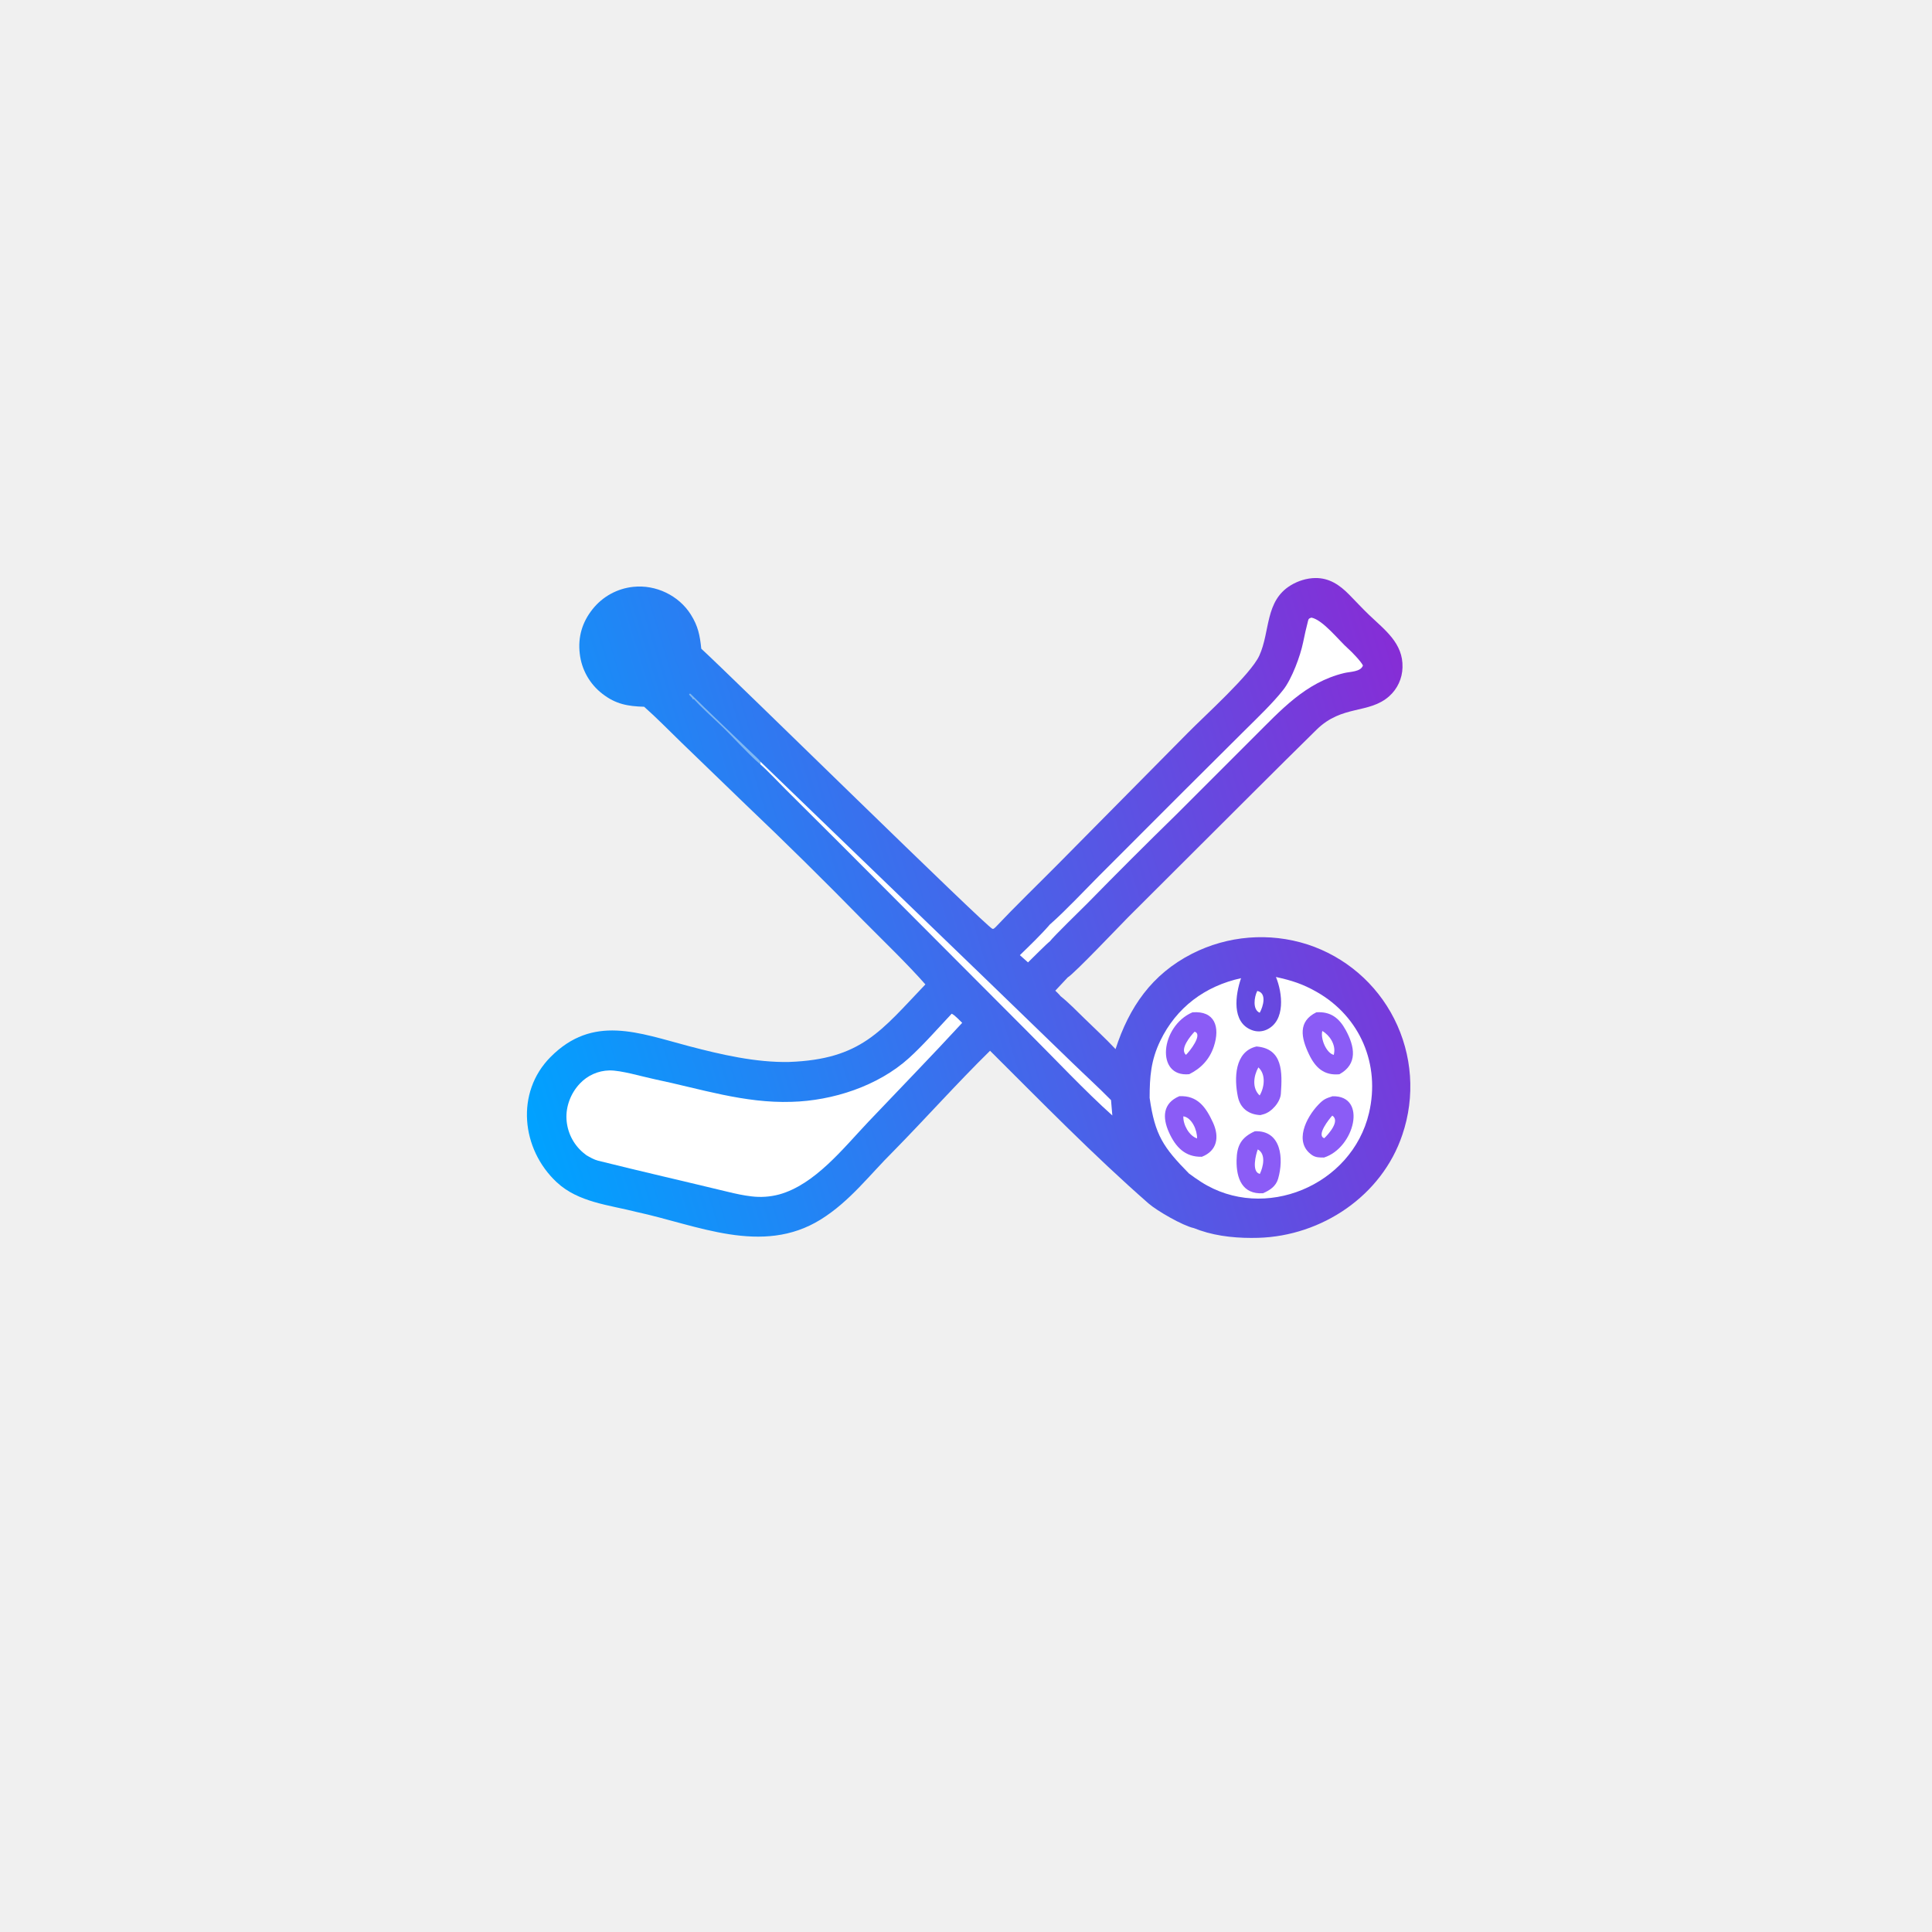
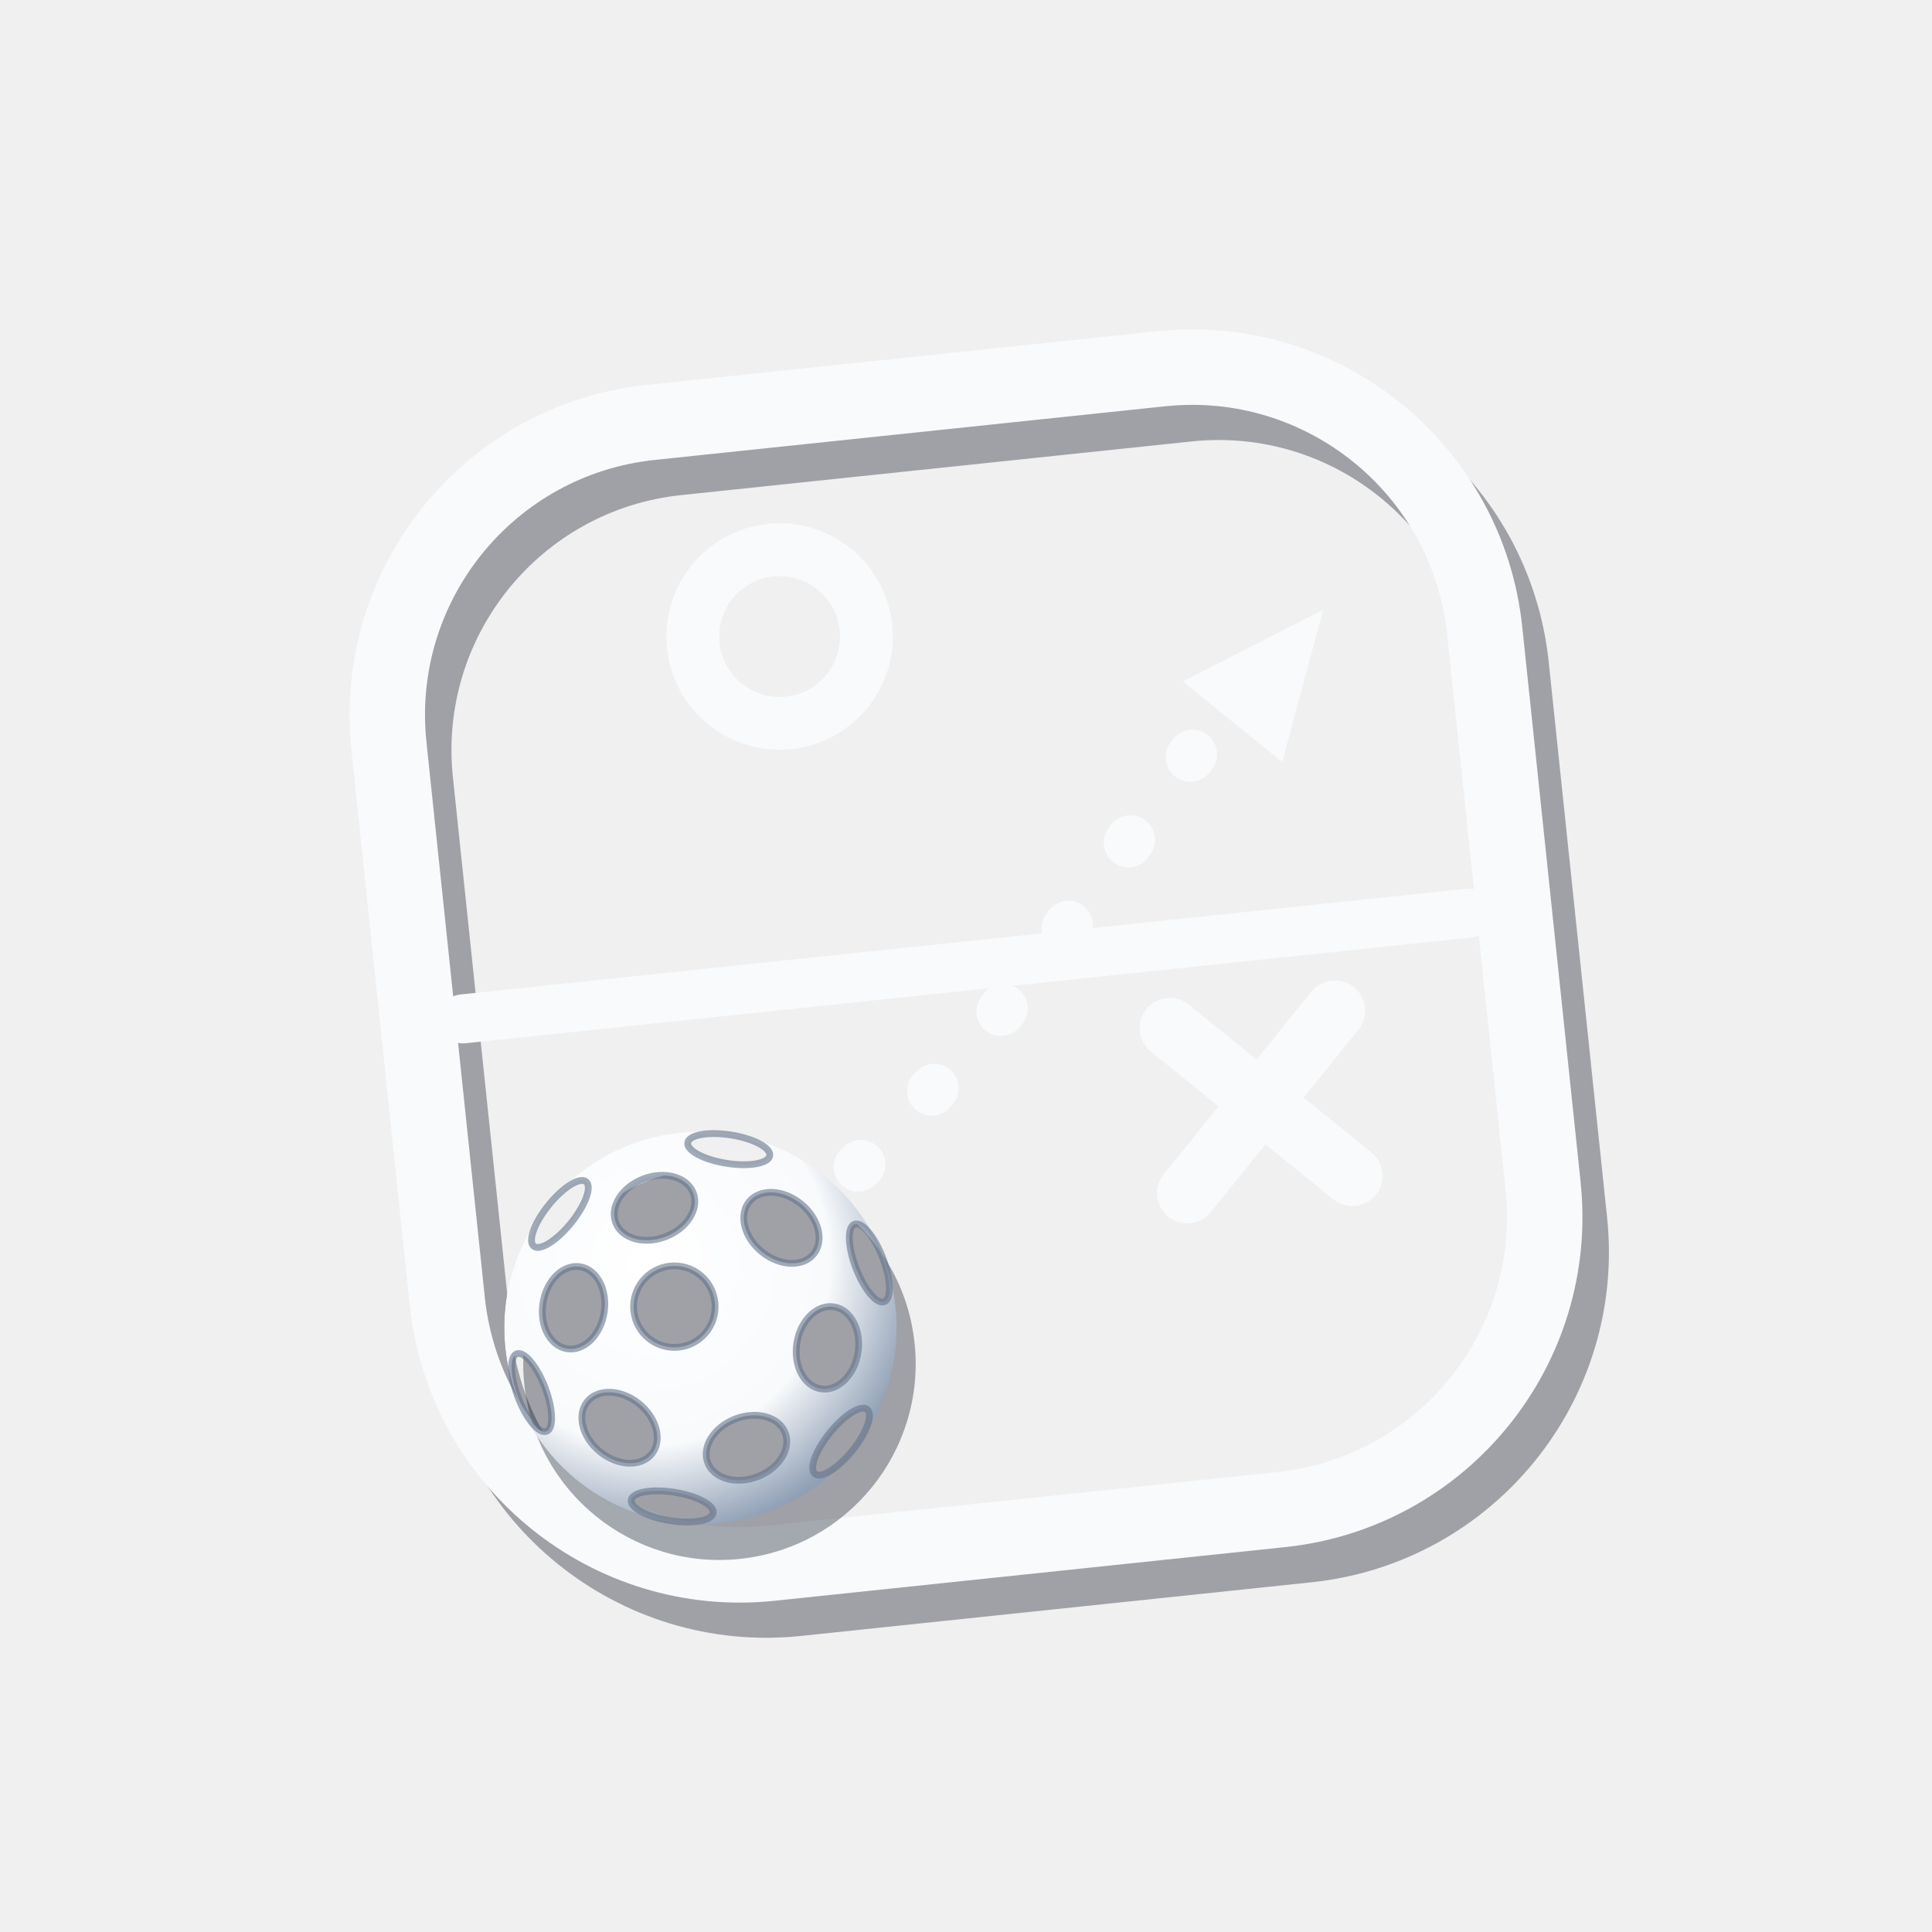
- <svg xmlns="http://www.w3.org/2000/svg" height="2048" preserveAspectRatio="xMidYMid meet" style="display: block;" version="1.1" viewBox="0 0 2048 2048" width="2048">
+ <svg xmlns="http://www.w3.org/2000/svg" width="512" height="512" viewBox="0 0 512 512">
  <defs>
-     <linearGradient gradientUnits="userSpaceOnUse" id="Gradient1" x1="1520.43" x2="532.839" y1="811.165" y2="1112.4">
-       <stop class="stop0" offset="0" stop-color="rgb(134,45,214)" stop-opacity="1" />
-       <stop class="stop1" offset="1" stop-color="rgb(0,162,255)" stop-opacity="1" />
-     </linearGradient>
+     <radialGradient id="ball" cx="0.38" cy="0.32" r="0.85">
+       <stop offset="0" stop-color="#ffffff" />
+       <stop offset="0.55" stop-color="#F8FAFC" />
+       <stop offset="0.82" stop-color="#94A3B8" />
+       <stop offset="1" stop-color="#64748B" />
+     </radialGradient>
+     <mask id="ballHoles">
+       <circle cx="176" cy="344" r="52" fill="#ffffff" />
+       <circle cx="169.7" cy="337.7" r="10.8" fill="#000000" />
+       <ellipse cx="208.9" cy="352.8" rx="8.2" ry="11" fill="#000000" transform="rotate(15 208.9 352.8)" />
+       <ellipse cx="184.8" cy="376.9" rx="8.2" ry="11" fill="#000000" transform="rotate(75 184.8 376.9)" />
+       <ellipse cx="151.9" cy="368.1" rx="8.2" ry="11" fill="#000000" transform="rotate(135 151.9 368.1)" />
+       <ellipse cx="143.1" cy="335.2" rx="8.2" ry="11" fill="#000000" transform="rotate(195 143.1 335.2)" />
+       <ellipse cx="167.2" cy="311.1" rx="8.2" ry="11" fill="#000000" transform="rotate(255 167.2 311.1)" />
+       <ellipse cx="200.1" cy="319.9" rx="8.2" ry="11" fill="#000000" transform="rotate(315 200.1 319.9)" />
+       <ellipse cx="209.9" cy="377.9" rx="3.8" ry="11" fill="#000000" transform="rotate(45 209.9 377.9)" />
+       <ellipse cx="163.6" cy="390.3" rx="3.8" ry="11" fill="#000000" transform="rotate(105 163.6 390.3)" />
+       <ellipse cx="129.7" cy="356.4" rx="3.8" ry="11" fill="#000000" transform="rotate(165 129.7 356.4)" />
+       <ellipse cx="142.1" cy="310.1" rx="3.8" ry="11" fill="#000000" transform="rotate(225 142.1 310.1)" />
+       <ellipse cx="188.4" cy="297.7" rx="3.8" ry="11" fill="#000000" transform="rotate(285 188.4 297.7)" />
+       <ellipse cx="222.3" cy="331.6" rx="3.8" ry="11" fill="#000000" transform="rotate(345 222.3 331.6)" />
+     </mask>
  </defs>
-   <path d="M 1055.31 982.854 C 1076.34 960.575 1099.87 937.857 1121.6 915.947 L 1259.15 776.88 C 1277.1 758.593 1325.86 714.904 1334.94 694.947 C 1346.62 669.272 1340.73 637.189 1368.26 620.433 C 1375.93 615.766 1385.25 612.852 1394.23 612.738 C 1409.16 612.549 1420.11 620.115 1430.14 630.287 C 1437.19 637.442 1443.99 644.843 1451.25 651.798 C 1467.84 667.709 1487.53 681.815 1486.71 707.491 C 1486.45 719.2 1481.34 730.274 1472.59 738.06 C 1450.97 757.172 1422.86 746.831 1395.73 773.376 C 1373.42 795.206 1349.79 818.84 1327.57 840.925 L 1195.88 972.305 C 1186.85 981.393 1138.9 1031.96 1131.8 1036.13 L 1118.66 1050.17 C 1119.94 1051.43 1123.42 1054.65 1124.18 1055.96 C 1131.69 1061.73 1142.09 1072.32 1149.07 1079.15 C 1160 1089.84 1172.14 1101 1182.52 1112.1 C 1196.95 1067.65 1220.96 1032.7 1263.67 1010.95 C 1301.57 991.679 1345.54 988.158 1386.02 1001.15 C 1425.86 1014.14 1458.89 1042.44 1477.83 1079.81 C 1497.21 1117.99 1500.35 1162.37 1486.54 1202.9 C 1464.82 1267.7 1401.03 1310.21 1333.82 1312.15 C 1313.49 1312.74 1291.61 1310.95 1272.28 1304.33 C 1269.99 1303.55 1267.73 1302.72 1265.49 1301.83 C 1253.84 1299.32 1226.45 1283.55 1217.46 1275.68 C 1159.39 1224.84 1104.07 1168.18 1049.5 1113.84 C 1014.66 1148.04 981.358 1185.42 947.078 1220.32 C 921.543 1245.62 901.04 1273.42 869.956 1292.75 C 807.86 1331.3 738.923 1298.55 674.671 1284.71 C 645.516 1277.25 613.102 1274.62 590.144 1253.22 C 552.612 1218.22 546.257 1158.16 583.493 1120.57 C 628.519 1075.11 676.866 1094.9 730.227 1108.94 C 764.088 1117.85 801.217 1126.47 836.481 1125.72 C 913.061 1122.95 933.808 1092.83 980.952 1043.52 C 962.054 1021.99 935.124 996.046 914.7 975.439 C 873.991 933.833 832.543 892.956 790.376 852.828 L 721.938 786.74 C 709.641 774.804 695.537 760.376 682.798 749.186 C 665.604 748.715 652.676 746.458 638.558 735.463 C 625.098 725.112 616.433 709.726 614.56 692.849 C 612.495 675.327 617.13 659.607 628.077 645.849 C 638.711 632.385 654.347 623.806 671.416 622.07 C 695.217 619.562 719.547 631.213 732.288 651.437 C 740.04 663.741 741.907 673.509 743.387 687.653 C 774.974 716.53 1046.3 983.289 1052.06 984.612 C 1053.45 984.932 1054.29 983.66 1055.31 982.854 z" fill="url(#Gradient1)" transform="translate(0,0)" />
-   <path d="M 1352.55 1035.64 C 1369.4 1039.38 1380.77 1042.95 1395.74 1051.46 C 1441.92 1077.72 1463.3 1128.41 1451.21 1179.83 C 1433.13 1256.73 1340.1 1295.61 1273.34 1252.98 C 1268.81 1250.09 1264.64 1247.11 1260.33 1243.94 C 1233.26 1216.34 1224.3 1203.5 1218.65 1163.75 C 1218.7 1141.37 1219.99 1124.01 1229.92 1103.35 C 1247.01 1067.85 1277.45 1045.27 1315.56 1036.91 C 1309.58 1054.29 1305.14 1083.85 1327.15 1092 C 1332.26 1093.93 1337.92 1093.72 1342.87 1091.42 C 1362.88 1082.1 1359.56 1052.49 1352.55 1035.64 z" fill="rgb(255,255,255)" transform="translate(0,0)" />
-   <path d="M 1331.94 1109.31 C 1360.17 1111.57 1359.33 1137.09 1357.76 1159.5 C 1357.14 1168.28 1348.07 1178.74 1339.51 1181.11 L 1336.08 1182.05 C 1323.66 1181.48 1314.72 1174.87 1312.18 1162.49 C 1308.2 1143.16 1308.61 1114.73 1331.94 1109.31 z" fill="rgb(139,92,246)" transform="translate(0,0)" />
-   <path d="M 1333.92 1131.48 C 1342.05 1138.77 1340.44 1152.55 1335.3 1161.24 C 1327.03 1153.64 1328.83 1140.43 1333.92 1131.48 z" fill="rgb(255,255,255)" transform="translate(0,0)" />
-   <path d="M 1264.06 1073.11 C 1287.71 1071.23 1293.63 1088.54 1286.69 1109.41 C 1282.22 1122.83 1273.31 1132.41 1260.63 1138.69 C 1224.34 1142.25 1230.26 1087.49 1264.06 1073.11 z" fill="rgb(139,92,246)" transform="translate(0,0)" />
-   <path d="M 1266.3 1093.64 C 1275.5 1096.28 1260.93 1114.7 1257.16 1118.2 C 1250.29 1112.15 1261.89 1098.25 1266.3 1093.64 z" fill="rgb(255,255,255)" transform="translate(0,0)" />
-   <path d="M 1395.41 1073.08 C 1410.44 1072.07 1419.51 1079.07 1426.53 1091.9 C 1436.14 1109.49 1439.47 1127.92 1419.84 1138.76 C 1403.53 1140.28 1394.42 1131.89 1387.59 1117.62 C 1379.21 1100.13 1375.63 1082.76 1395.41 1073.08 z" fill="rgb(139,92,246)" transform="translate(0,0)" />
-   <path d="M 1401.69 1092.89 C 1409.55 1097.38 1416.03 1107.43 1414.15 1116.68 L 1413.86 1118.23 C 1405.88 1116.28 1399.59 1100.9 1401.69 1092.89 z" fill="rgb(255,255,255)" transform="translate(0,0)" />
-   <path d="M 1250.1 1162.03 C 1269.46 1161.01 1278.38 1173.76 1285.83 1190 C 1292.81 1205.24 1290.3 1219.88 1274.05 1226.22 C 1256.38 1226.69 1246.25 1216.06 1239.19 1200.44 C 1232.07 1184.7 1232.48 1169.49 1250.1 1162.03 z" fill="rgb(139,92,246)" transform="translate(0,0)" />
-   <path d="M 1254.39 1183.33 C 1263.62 1184.81 1269.2 1198.41 1268.92 1206.78 C 1260.45 1203.99 1254.01 1192.13 1254.39 1183.33 z" fill="rgb(255,255,255)" transform="translate(0,0)" />
-   <path d="M 1412.55 1162.08 C 1449.94 1161.15 1435.72 1216.83 1403.53 1227.03 C 1399.07 1227.07 1394.72 1227.09 1390.92 1224.51 C 1371.02 1210.97 1384.67 1184.4 1397.51 1171.03 C 1403.01 1165.32 1405.18 1164.39 1412.55 1162.08 z" fill="rgb(139,92,246)" transform="translate(0,0)" />
-   <path d="M 1412.27 1182.59 C 1420.9 1188.16 1408.4 1202.09 1403.79 1206.54 C 1394.95 1203.54 1409.19 1185.94 1412.27 1182.59 z" fill="rgb(255,255,255)" transform="translate(0,0)" />
-   <path d="M 1330.2 1199.18 C 1358.38 1197.98 1360.99 1228.46 1354.87 1249.48 C 1352.5 1257.62 1346.21 1261.61 1338.87 1264.9 C 1316.88 1266.22 1310.51 1249.19 1310.82 1230 C 1311.07 1214.45 1315.68 1205.72 1330.2 1199.18 z" fill="rgb(139,92,246)" transform="translate(0,0)" />
-   <path d="M 1333.3 1218.41 C 1342.24 1223.33 1339.09 1236.89 1335.49 1244.39 L 1334.58 1244.07 C 1326.88 1241.28 1331.18 1223.92 1333.3 1218.41 z" fill="rgb(255,255,255)" transform="translate(0,0)" />
-   <path d="M 1008.83 1074.57 C 1012.15 1076.13 1017.03 1081.44 1019.96 1084.26 C 987.462 1119.53 953.68 1154.2 920.647 1189 C 894.243 1216.82 863.799 1255.84 825.741 1266.22 C 816.273 1268.72 806.418 1269.39 796.699 1268.21 C 788.285 1267.26 779.959 1265.42 771.732 1263.43 C 725.826 1252.33 679.753 1241.79 633.937 1230.36 C 629.833 1229.34 625.36 1226.77 621.678 1224.63 C 620.295 1223.58 619.105 1222.69 617.796 1221.55 C 607.492 1212.62 601.249 1199.9 600.495 1186.29 C 599.736 1172.56 605.231 1158.56 614.672 1148.64 C 622.79 1139.97 634.067 1134.94 645.944 1134.7 C 658.381 1134.48 680.453 1141.2 693.711 1143.97 C 742.266 1154.1 788.876 1169.65 839.004 1168 C 882.69 1166.83 930.643 1151.32 963.482 1121.64 C 978.537 1108.04 994.655 1089.62 1008.83 1074.57 z" fill="rgb(255,255,255)" transform="translate(0,0)" />
-   <path d="M 1112.95 979.946 L 1113.82 979.189 C 1129.17 965.699 1149.97 943.564 1164.86 928.606 L 1253.77 839.641 L 1319.12 774.6 C 1332.21 761.585 1349.49 745.158 1360.48 731.011 C 1369.49 719.418 1378.37 695.451 1381.31 681.16 C 1382.87 673.597 1384.66 665.381 1386.66 657.819 C 1387.31 655.374 1387.9 655.674 1390.14 654.684 C 1402.58 657.194 1419.37 679.11 1429.21 687.705 C 1433.06 691.06 1442.84 701.27 1444.78 705.459 C 1442.29 712.32 1431.52 711.848 1424.77 713.488 C 1383.67 723.47 1357.89 752.775 1328.87 781.517 L 1246.35 864.027 C 1214.86 894.785 1183.72 925.89 1152.93 957.337 C 1146.8 963.5 1117.04 992.404 1112.89 997.89 C 1109.77 1000.15 1093.57 1016.45 1089.74 1020.17 L 1081.1 1012.51 C 1091.36 1002.56 1103.67 990.729 1112.95 979.946 z" fill="rgb(255,255,255)" transform="translate(0,0)" />
-   <path d="M 806.182 807.451 L 1044.74 1037.61 L 1136.63 1126.55 C 1149.87 1139.4 1165 1153.18 1177.73 1166.18 L 1179.12 1182.45 C 1150.89 1157.24 1116.97 1121.2 1089.64 1093.95 L 890.515 894.3 L 833.061 837.077 C 826.937 830.966 812.025 815.257 805.952 810.273 L 806.182 807.451 z" fill="rgb(255,255,255)" transform="translate(0,0)" />
-   <path d="M 805.952 810.273 C 791.422 797.72 777.205 781.236 763.089 767.885 C 754.367 759.636 743.438 749.787 735.476 741.06 C 735.186 741.201 734.896 741.342 734.606 741.483 C 734.206 740.581 733.658 739.752 732.984 739.031 C 732.034 738.01 730.627 737.015 730.475 735.694 C 730.165 735.735 731.549 735.013 732.025 735.488 C 751.416 754.834 774.482 776.372 794.141 795.447 C 802.605 803.659 803.619 804.008 806.182 807.451 L 805.952 810.273 z" fill="rgb(127,183,242)" transform="translate(0,0)" />
-   <path d="M 1332.76 1050.44 C 1343.16 1052.57 1339.07 1066.94 1335.35 1073.54 C 1327.5 1070.28 1329.53 1056.65 1332.76 1050.44 z" fill="rgb(255,255,255)" transform="translate(0,0)" />
+   <g transform="rotate(-6 256 256)">
+     <rect x="116" y="114" width="292" height="304" rx="78" fill="none" stroke="#0B1120" stroke-opacity="0.35" stroke-width="20" />
+     <rect x="110" y="104" width="292" height="304" rx="78" fill="none" stroke="#F8FAFC" stroke-width="20" />
+     <path d="M 122 256 H 390" stroke="#F8FAFC" stroke-width="13" stroke-linecap="round" />
+     <path d="M 308 278 L 352 322 M 352 278 L 308 322" stroke="#F8FAFC" stroke-width="16" stroke-linecap="round" />
+     <circle cx="216" cy="164" r="23" fill="none" stroke="#F8FAFC" stroke-width="14" />
+     <path d="M 222 306 C 270 268 296 234 322 206" fill="none" stroke="#F8FAFC" stroke-width="13" stroke-linecap="round" stroke-dasharray="1 27" />
+     <polygon points="360,172 345,211 321,187" fill="#F8FAFC" />
+     <circle cx="180" cy="354" r="52" fill="#0B1120" fill-opacity="0.35" />
+     <circle cx="176" cy="344" r="52" fill="url(#ball)" mask="url(#ballHoles)" />
+     <g fill="none" stroke="#64748B" stroke-opacity="0.6" stroke-width="1.8">
+       <circle cx="169.7" cy="337.7" r="10.8" />
+       <ellipse cx="208.9" cy="352.8" rx="8.2" ry="11" transform="rotate(15 208.9 352.8)" />
+       <ellipse cx="184.8" cy="376.9" rx="8.2" ry="11" transform="rotate(75 184.8 376.9)" />
+       <ellipse cx="151.9" cy="368.1" rx="8.2" ry="11" transform="rotate(135 151.9 368.1)" />
+       <ellipse cx="143.1" cy="335.2" rx="8.2" ry="11" transform="rotate(195 143.1 335.2)" />
+       <ellipse cx="167.2" cy="311.1" rx="8.2" ry="11" transform="rotate(255 167.2 311.1)" />
+       <ellipse cx="200.1" cy="319.9" rx="8.2" ry="11" transform="rotate(315 200.1 319.9)" />
+       <ellipse cx="209.9" cy="377.9" rx="3.8" ry="11" transform="rotate(45 209.9 377.9)" />
+       <ellipse cx="163.6" cy="390.3" rx="3.8" ry="11" transform="rotate(105 163.6 390.3)" />
+       <ellipse cx="129.7" cy="356.4" rx="3.8" ry="11" transform="rotate(165 129.7 356.4)" />
+       <ellipse cx="142.1" cy="310.1" rx="3.8" ry="11" transform="rotate(225 142.1 310.1)" />
+       <ellipse cx="188.4" cy="297.7" rx="3.8" ry="11" transform="rotate(285 188.4 297.7)" />
+       <ellipse cx="222.3" cy="331.6" rx="3.8" ry="11" transform="rotate(345 222.3 331.6)" />
+     </g>
+   </g>
</svg>
